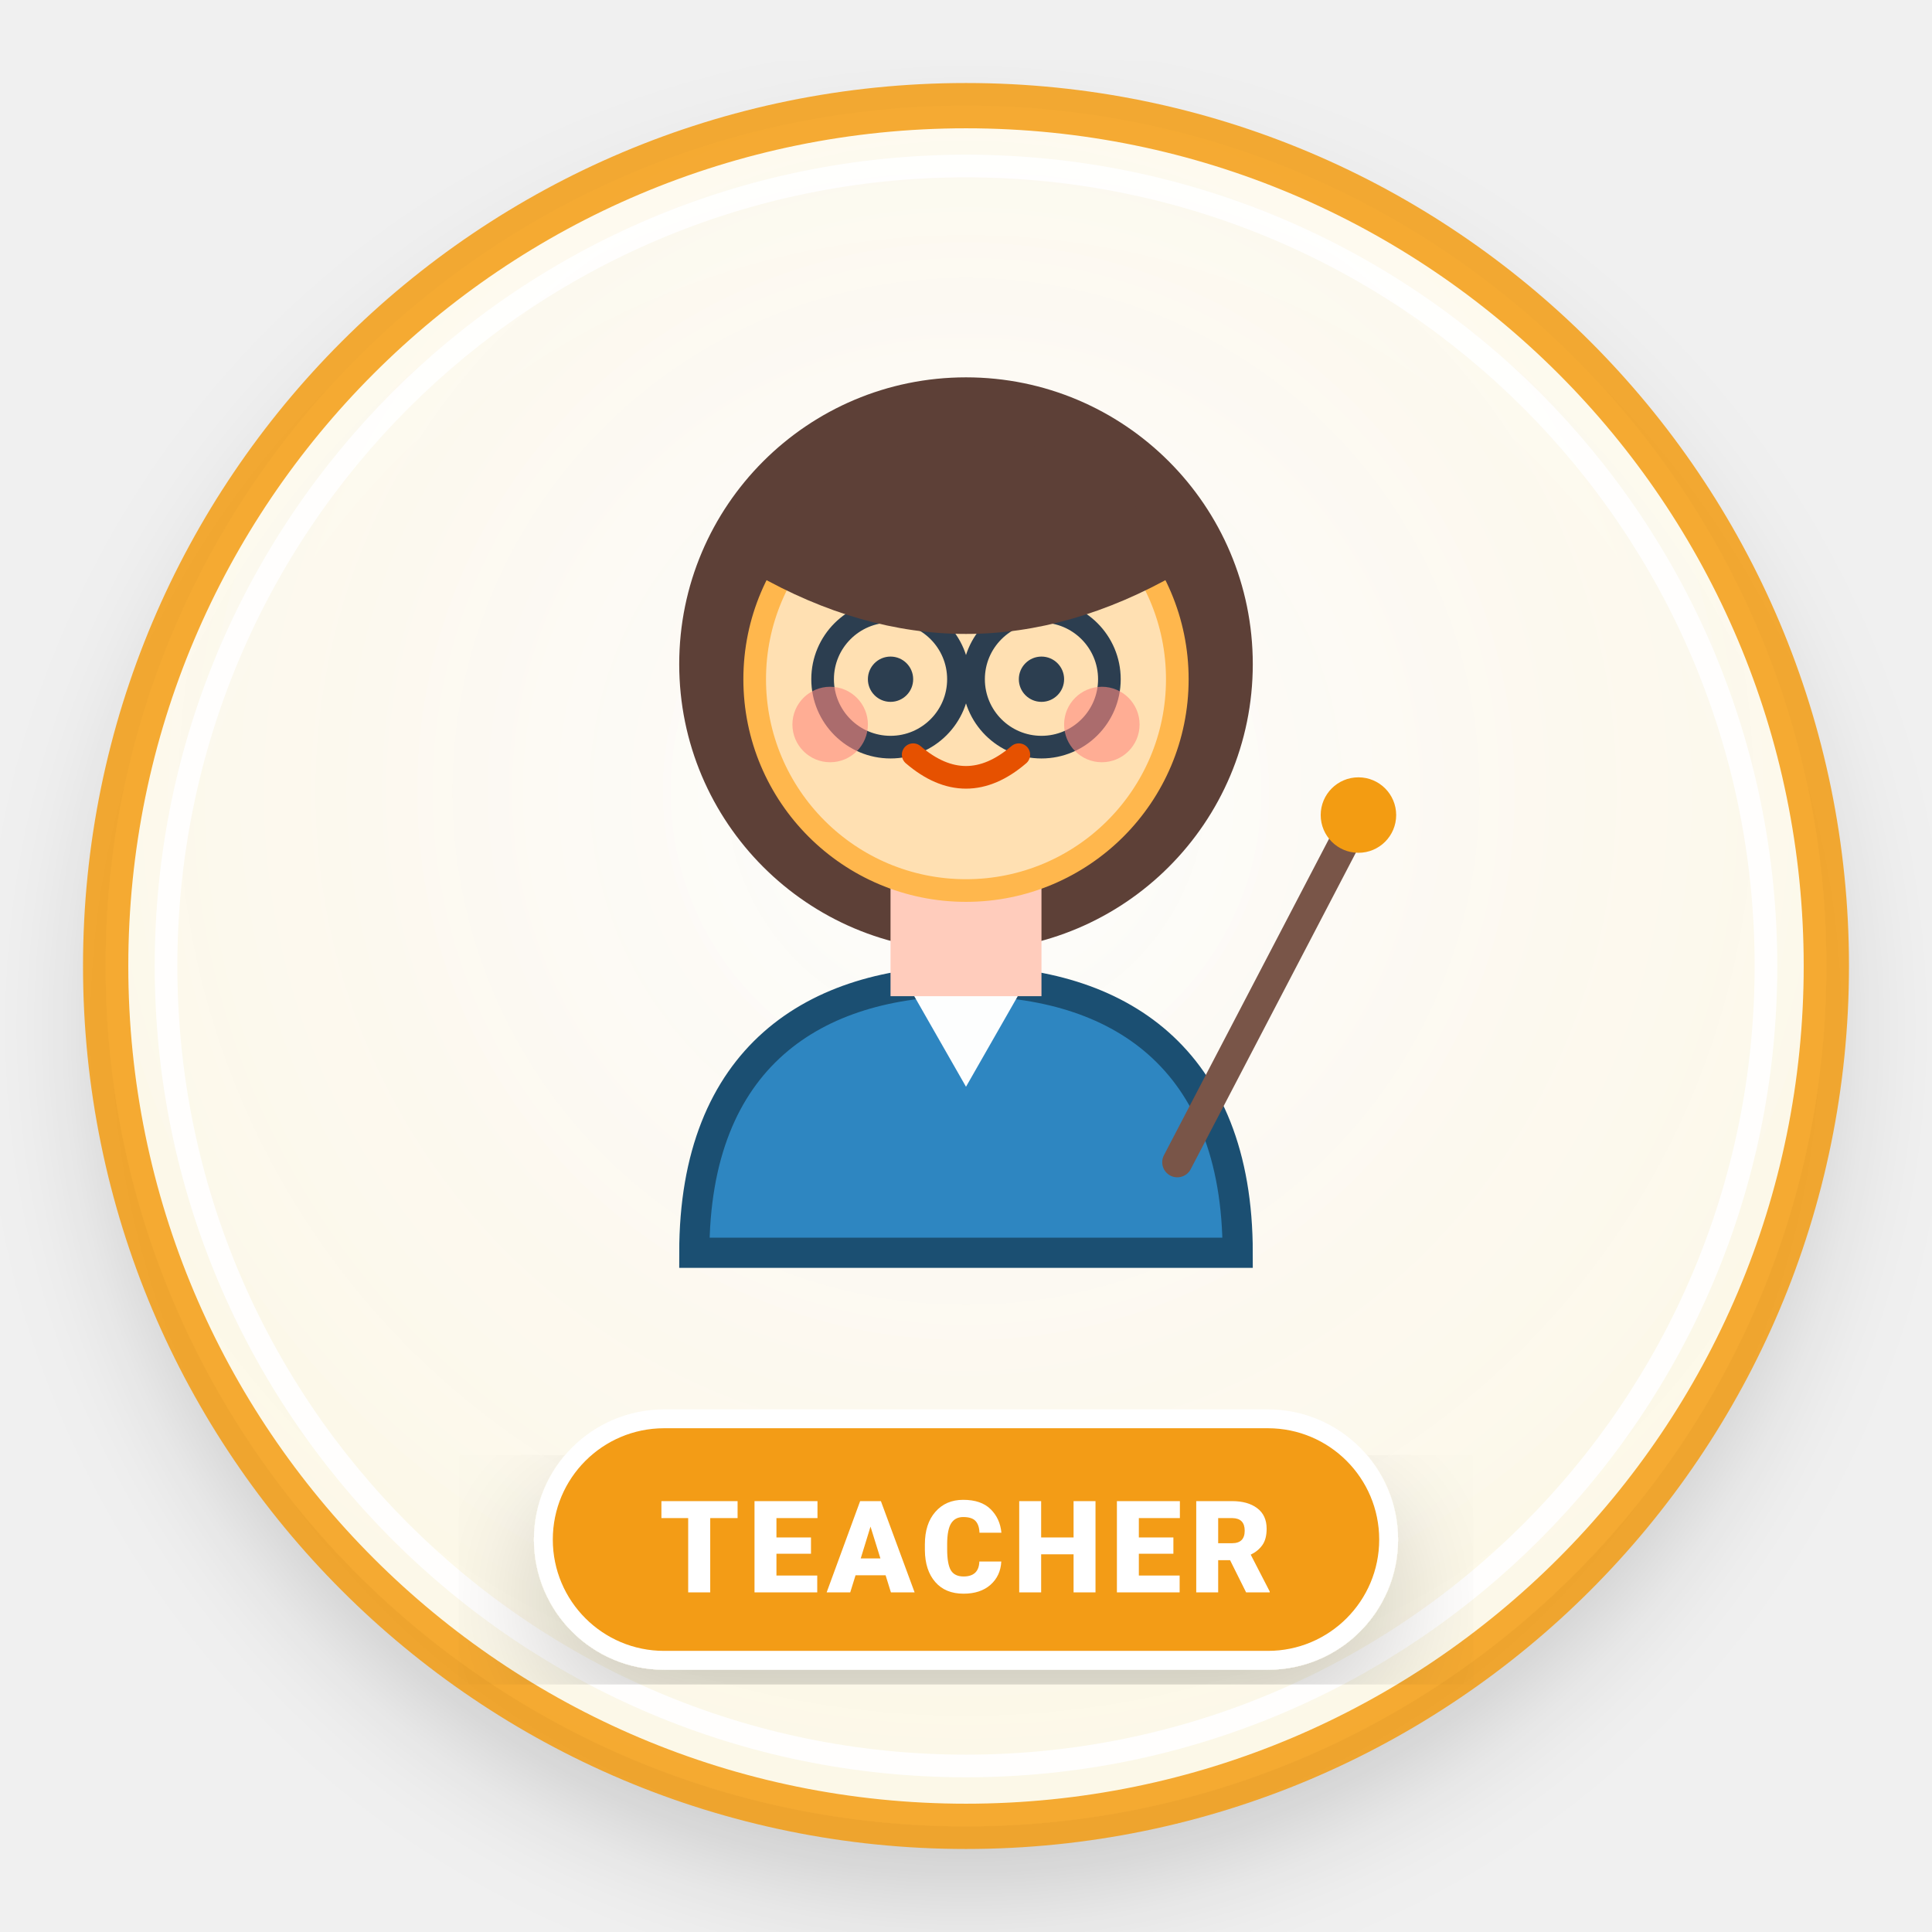
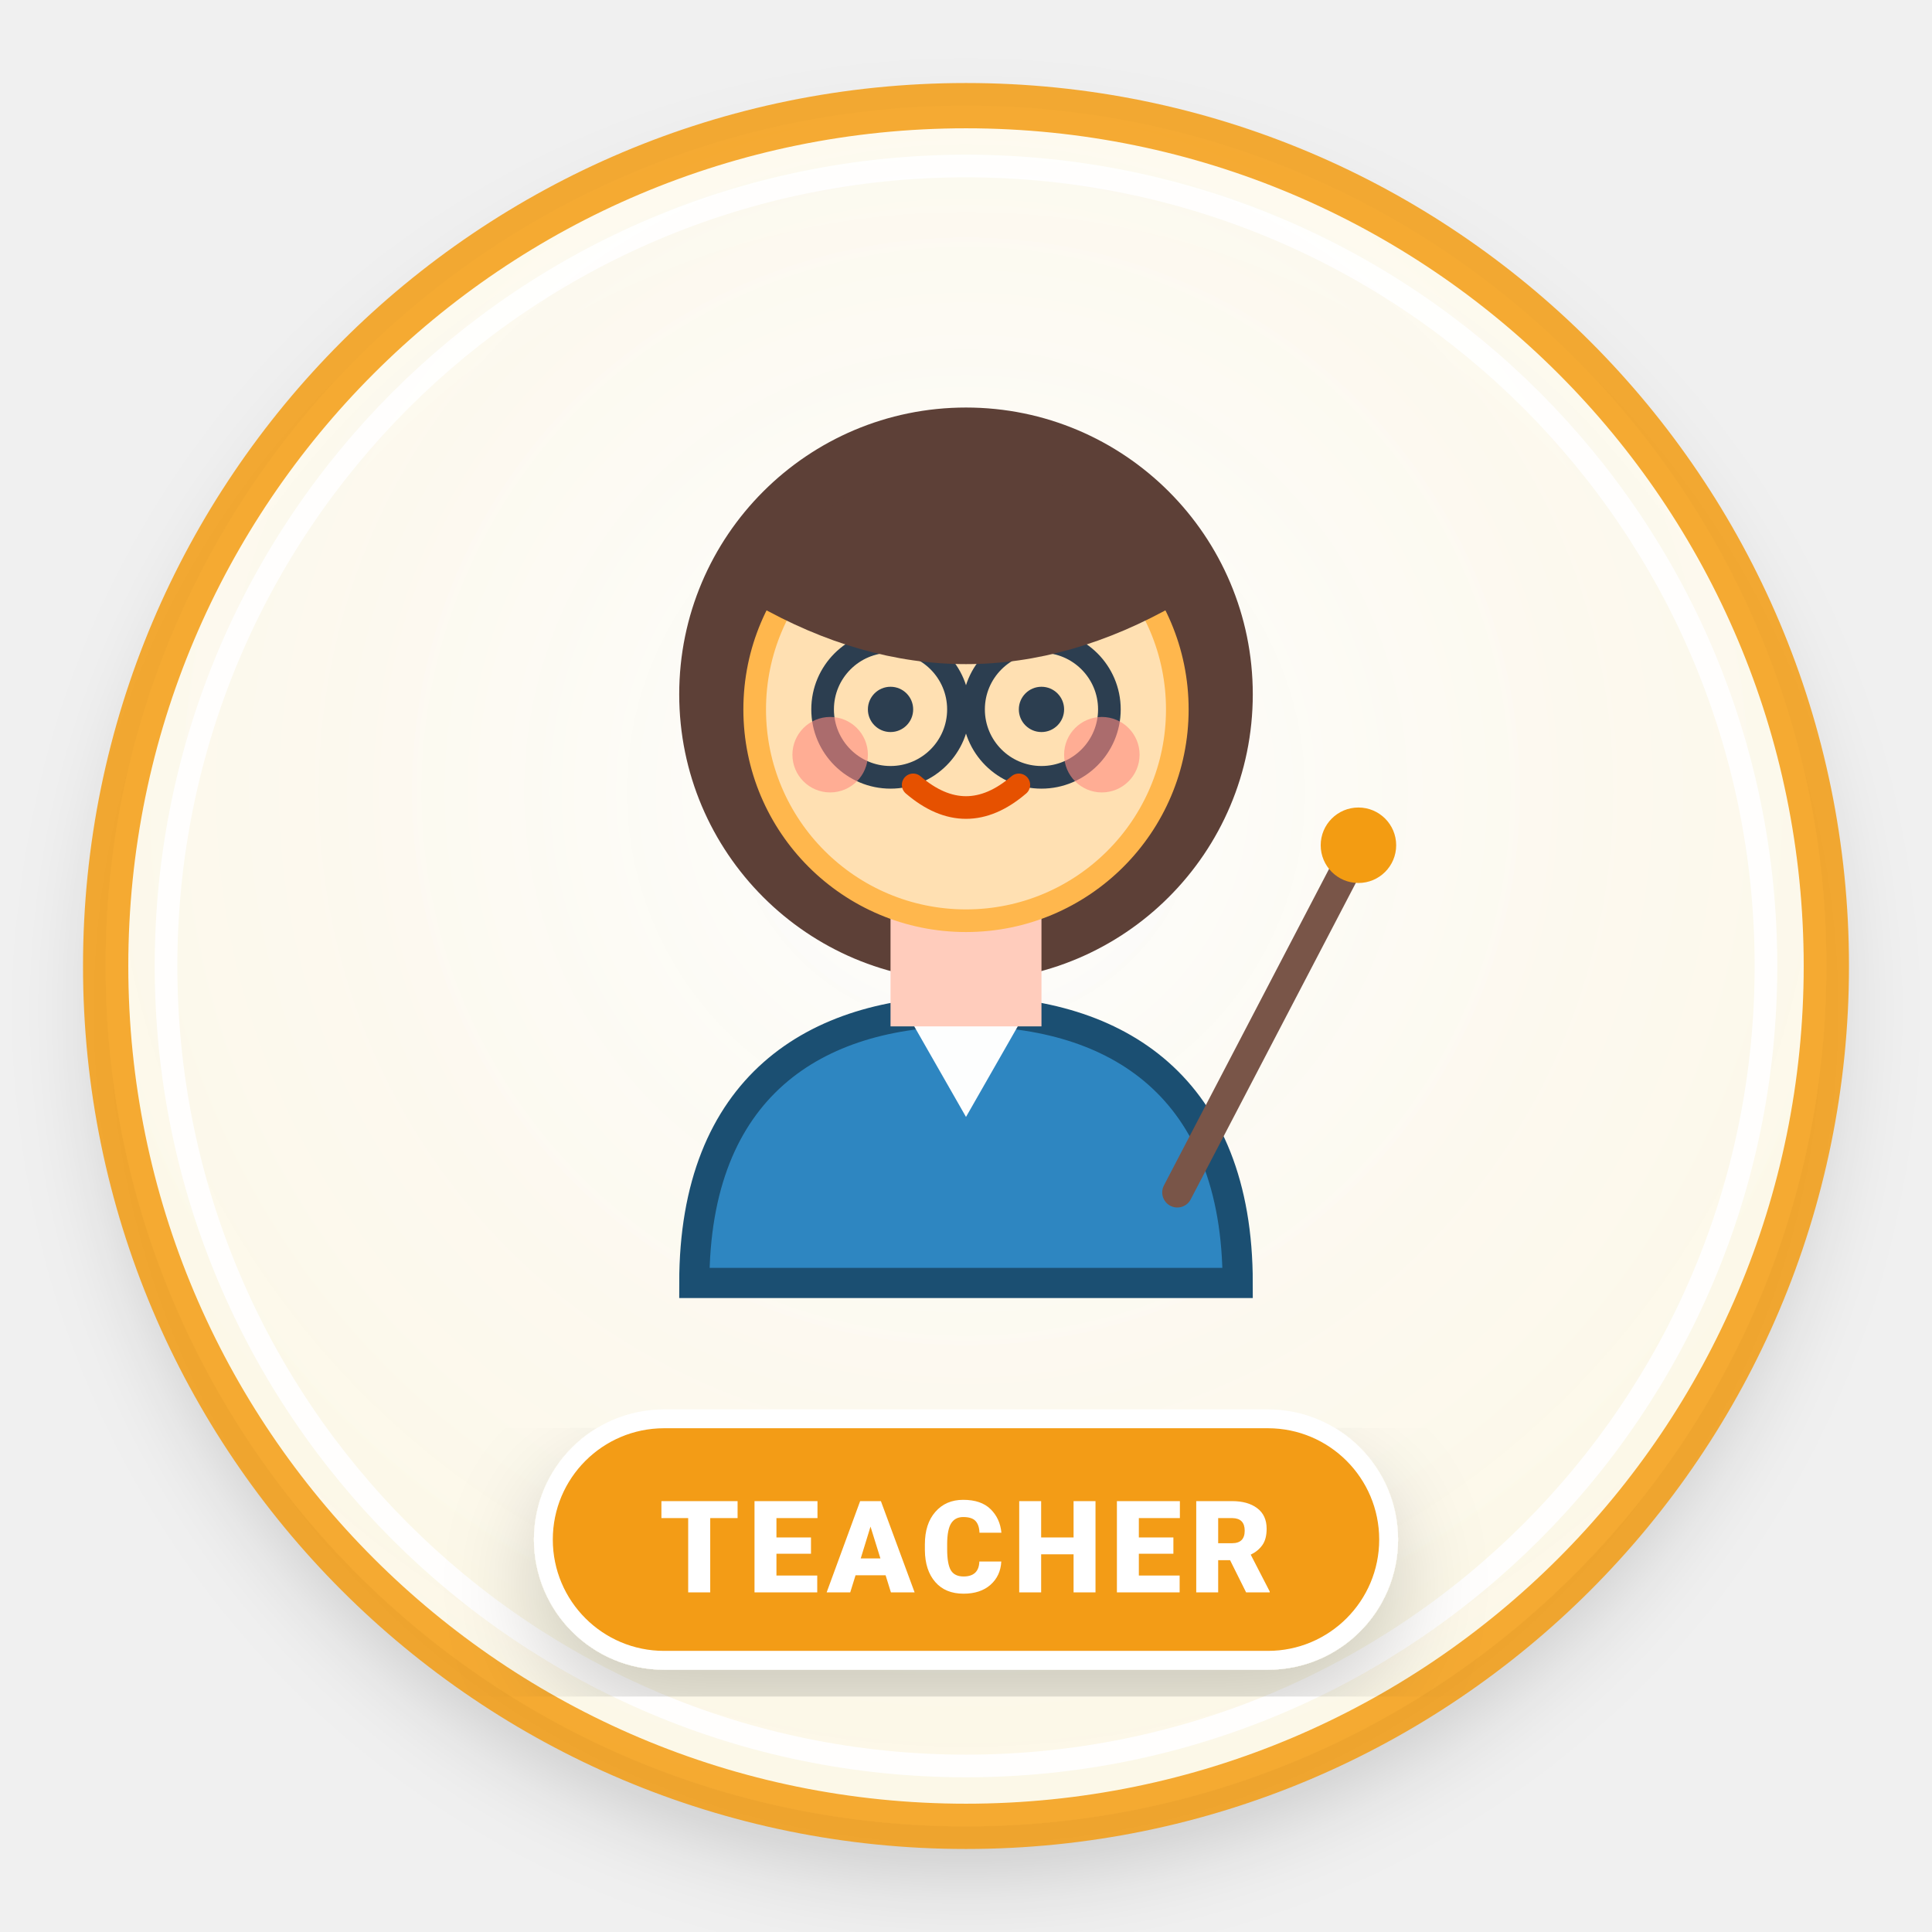
<svg xmlns="http://www.w3.org/2000/svg" viewBox="0 0 256 256" width="256" height="256">
  <defs>
-     <filter id="shadow" x="-10%" y="-10%" width="120%" height="120%">
-       <feDropShadow dx="0" dy="8" stdDeviation="8" flood-color="#000000" flood-opacity="0.18" />
+     <filter id="shadow_teacher" x="-15%" y="-15%" width="130%" height="130%">
+       <feDropShadow dx="0" dy="6" stdDeviation="6" flood-color="#000000" flood-opacity="0.18" />
    </filter>
    <radialGradient id="cardGlow_teacher" cx="50%" cy="40%" r="60%">
-       <stop offset="0%" stop-color="#FFFFFF" stop-opacity="0.95" />
+       <stop offset="0%" stop-color="#FFFFFF" stop-opacity="0.96" />
      <stop offset="100%" stop-color="#FEF9E7" stop-opacity="0.92" />
    </radialGradient>
  </defs>
-   <circle cx="128" cy="128" r="114" fill="url(#cardGlow_teacher)" filter="url(#shadow)" />
+   <circle cx="128" cy="128" r="114" fill="url(#cardGlow_teacher)" filter="url(#shadow_teacher)" />
  <circle cx="128" cy="128" r="114" fill="none" stroke="#F39C12" stroke-width="6" opacity="0.85" />
  <circle cx="128" cy="128" r="106" fill="none" stroke="#FFFFFF" stroke-width="3" opacity="0.9" />
-   <g transform="translate(128, 118)">
+   <g transform="translate(128, 122)">
    <circle cx="0" cy="-30" r="38" fill="#5D4037" />
    <path d="M-36 48 C-36 22 -20 12 0 12 C20 12 36 22 36 48 Z" fill="#2E86C1" stroke="#1B4F72" stroke-width="4" />
    <polygon points="-8,12 8,12 0,26" fill="#FDFEFE" />
    <rect x="-10" y="-2" width="20" height="16" fill="#FFCCBC" />
    <circle cx="0" cy="-28" r="28" fill="#FFE0B2" stroke="#FFB74D" stroke-width="3" />
    <circle cx="-10" cy="-28" r="9" fill="none" stroke="#2C3E50" stroke-width="3" />
    <circle cx="10" cy="-28" r="9" fill="none" stroke="#2C3E50" stroke-width="3" />
    <line x1="-1" y1="-28" x2="1" y2="-28" stroke="#2C3E50" stroke-width="3" />
    <circle cx="-10" cy="-28" r="3" fill="#2C3E50" />
    <circle cx="10" cy="-28" r="3" fill="#2C3E50" />
    <path d="M-7 -18 Q0 -12 7 -18" fill="none" stroke="#E65100" stroke-width="3" stroke-linecap="round" />
    <circle cx="-18" cy="-22" r="5" fill="#FF8A80" opacity="0.6" />
    <circle cx="18" cy="-22" r="5" fill="#FF8A80" opacity="0.6" />
    <path d="M-28 -42 Q0 -26 28 -42 Q20 -60 0 -60 Q-20 -60 -28 -42 Z" fill="#5D4037" />
    <line x1="28" y1="36" x2="52" y2="-10" stroke="#795548" stroke-width="4" stroke-linecap="round" />
    <circle cx="52" cy="-10" r="5" fill="#F39C12" />
  </g>
  <g transform="translate(128, 206)">
-     <rect x="-56" y="-18" width="112" height="32" rx="16" fill="#F39C12" stroke="#FFFFFF" stroke-width="2.5" filter="url(#shadow)" />
+     <rect x="-56" y="-18" width="112" height="32" rx="16" fill="#F39C12" stroke="#FFFFFF" stroke-width="2.5" filter="url(#shadow_teacher)" />
    <text x="0" y="5" font-family="-apple-system, BlinkMacSystemFont, 'Segoe UI', Roboto, 'Comic Sans MS', sans-serif" font-size="17" font-weight="800" fill="#FFFFFF" text-anchor="middle" letter-spacing="1">TEACHER</text>
  </g>
</svg>
